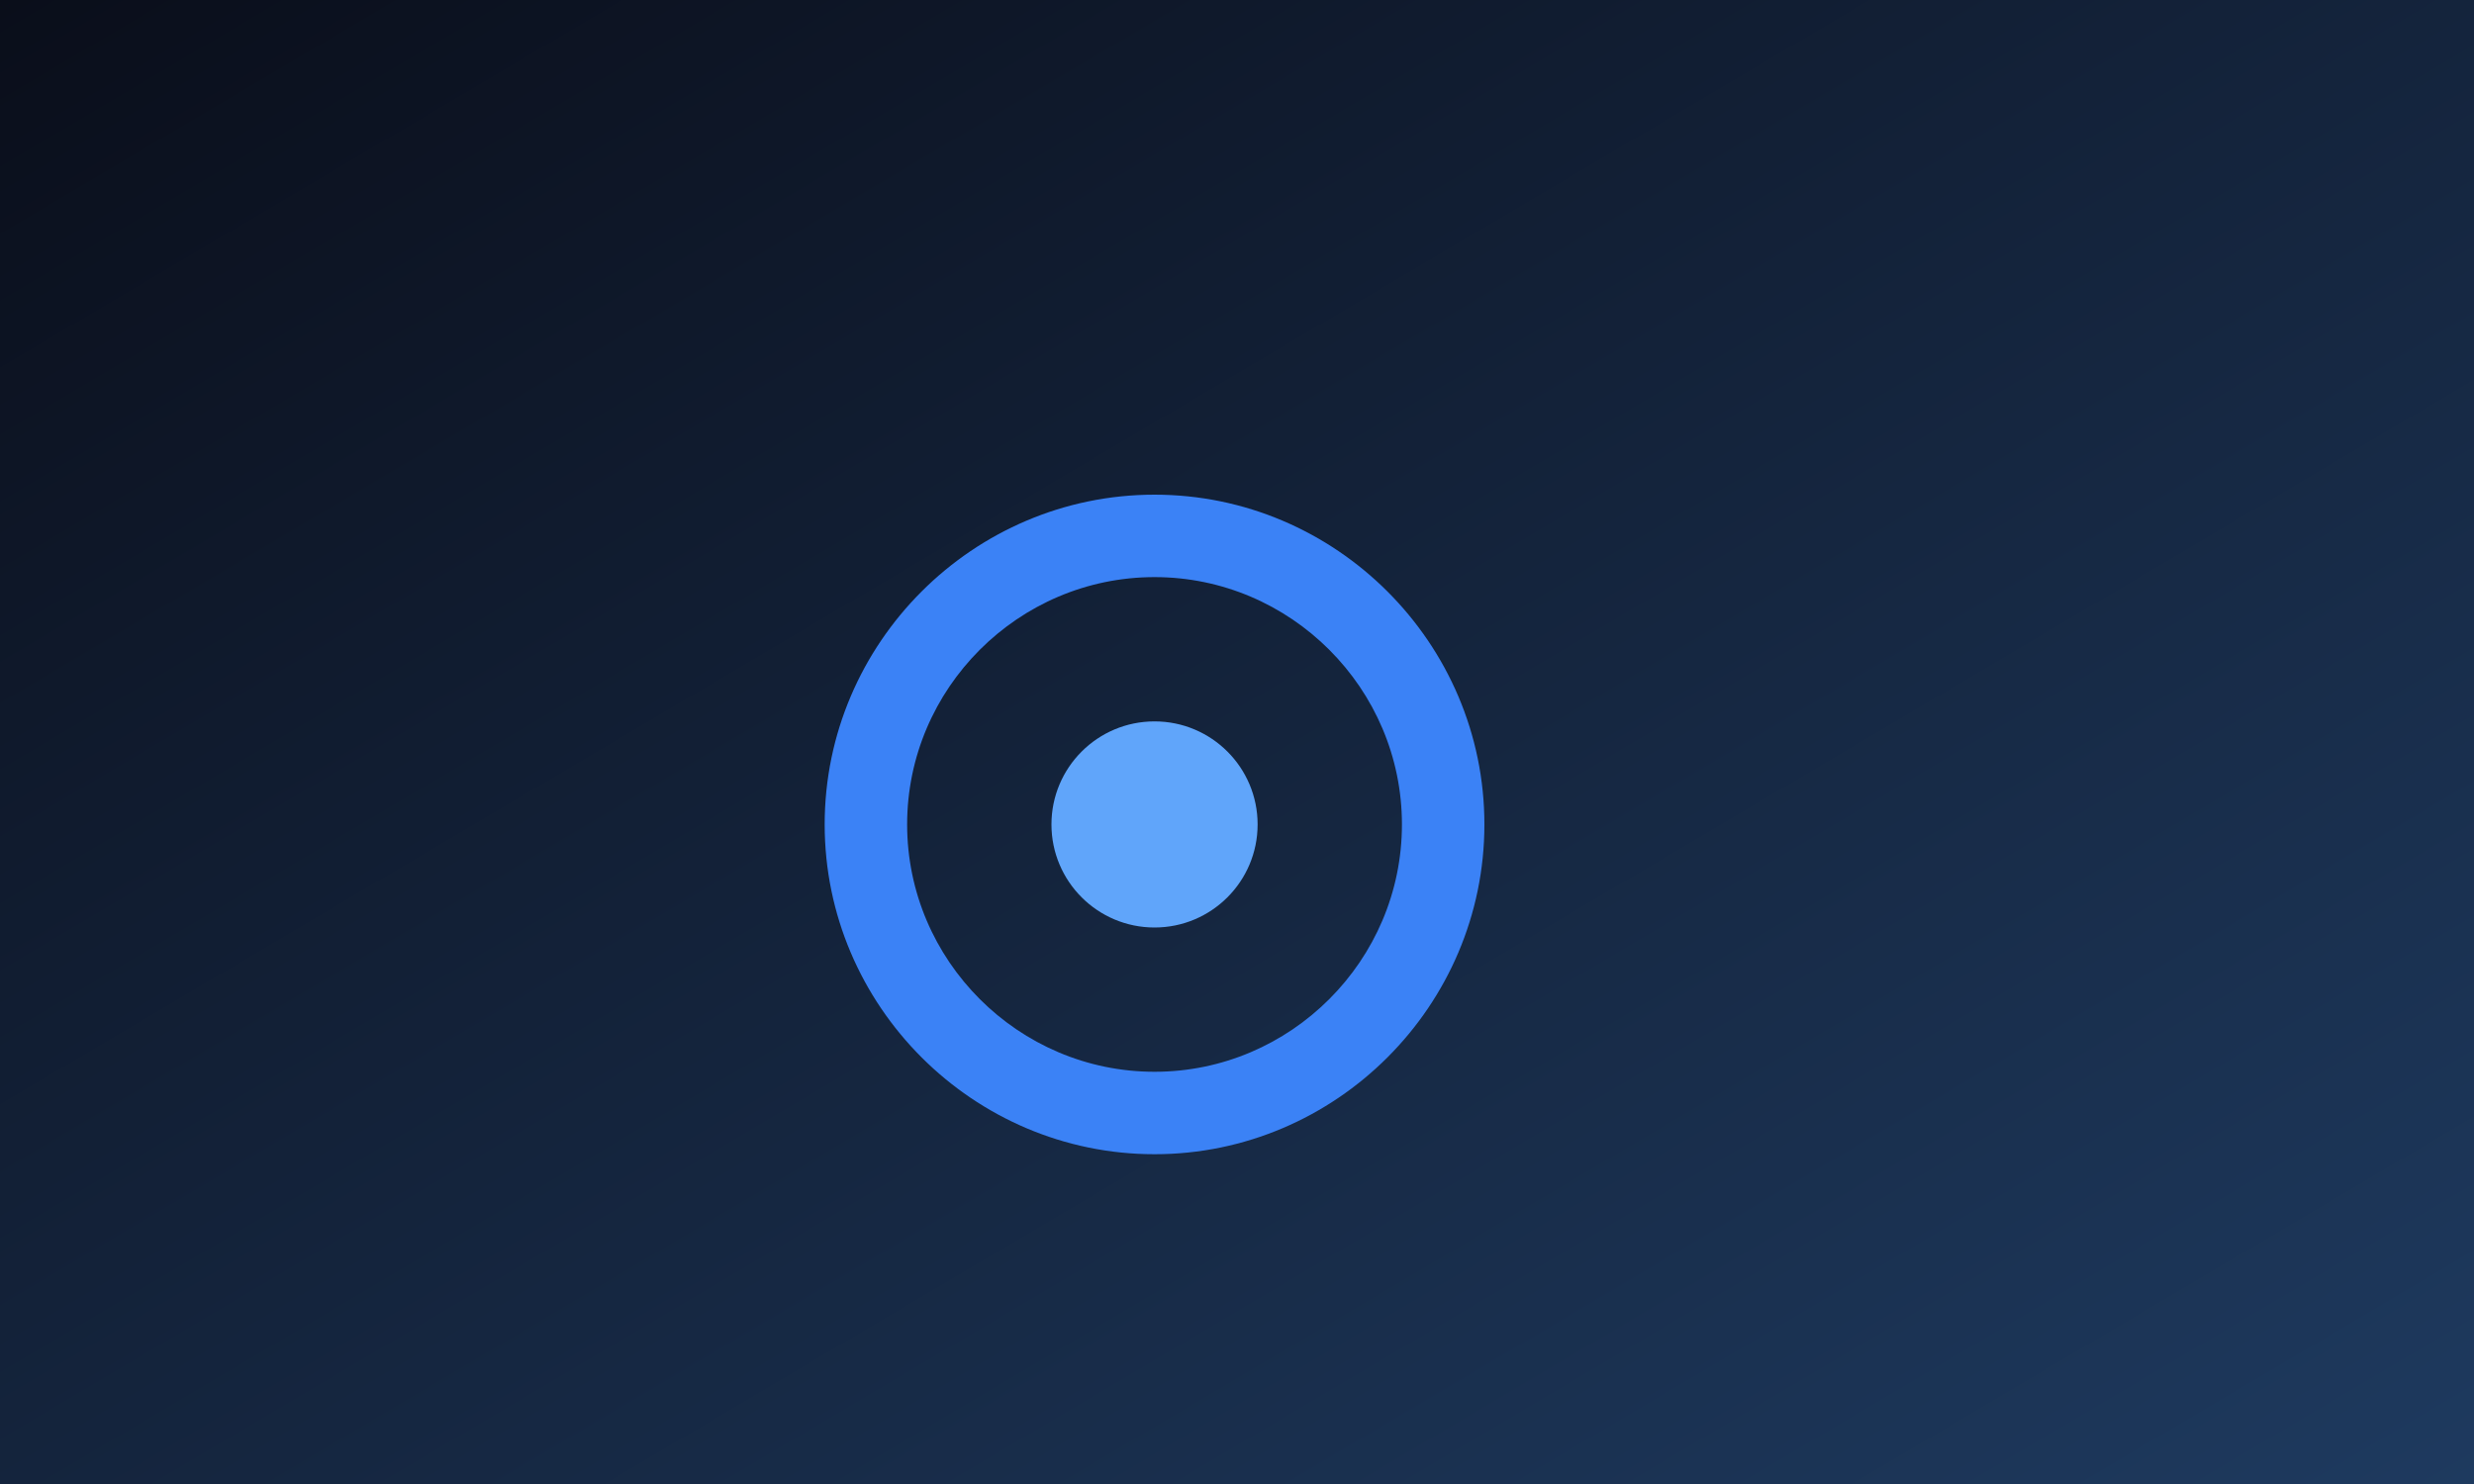
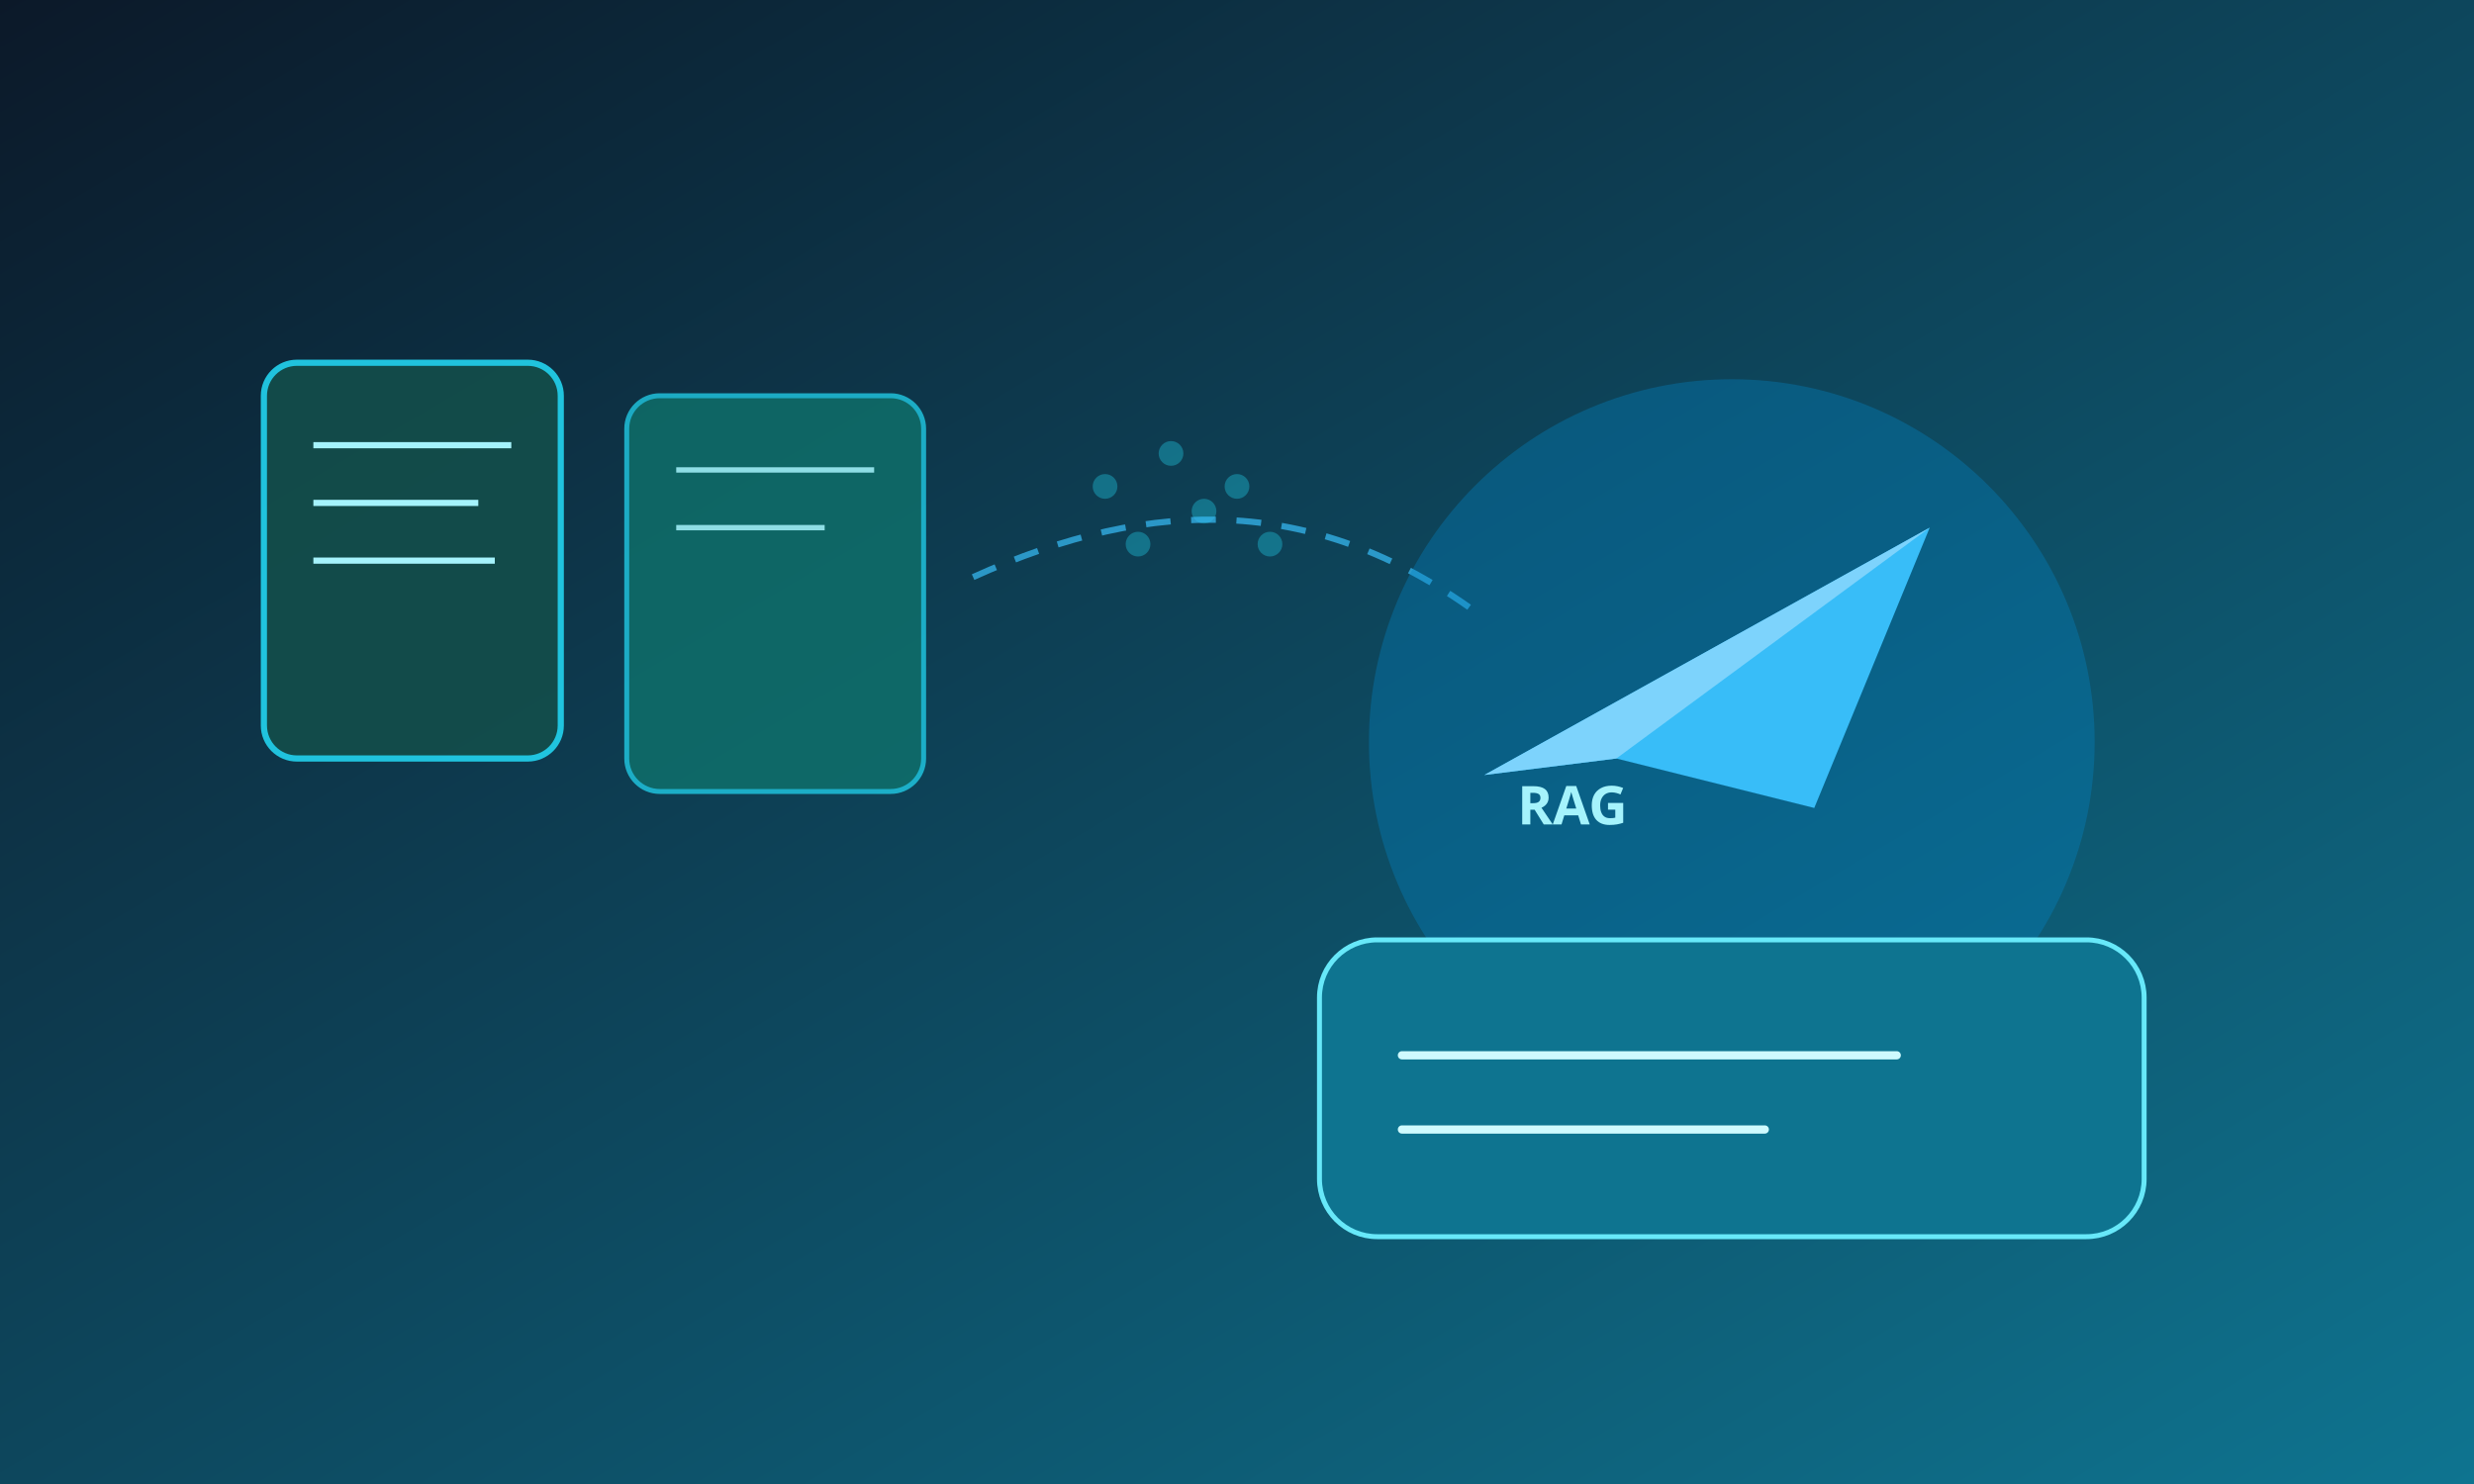
<svg xmlns="http://www.w3.org/2000/svg" width="600" height="360" viewBox="0 0 600 360">
  <defs>
-     <linearGradient id="a" x1="0" y1="0" x2="1" y2="1">
-       <stop offset="0" stop-color="#0a0e1a" />
-       <stop offset="1" stop-color="#1e3a5f" />
+     <linearGradient id="tgBg" x1="0" y1="0" x2="1" y2="1">
+       <stop offset="0" stop-color="#0c1929" />
+       <stop offset="1" stop-color="#0e7490" />
    </linearGradient>
  </defs>
-   <rect width="600" height="360" fill="url(#a)" />
-   <path fill="#3b82f6" d="M280 120c-44 0-80 36-80 80s36 80 80 80 80-36 80-80-36-80-80-80zm0 140c-33 0-60-27-60-60s27-60 60-60 60 27 60 60-27 60-60 60z" />
-   <circle cx="280" cy="200" r="25" fill="#60a5fa" />
+   <rect width="600" height="360" fill="url(#tgBg)" />
+   <rect x="64" y="88" width="72" height="96" rx="8" fill="#134e4a" stroke="#22d3ee" stroke-width="1.5" opacity="0.9" />
+   <path stroke="#a5f3fc" stroke-width="1.5" fill="none" d="M76 108h48M76 122h40M76 136h44" />
+   <rect x="152" y="96" width="72" height="96" rx="8" fill="#0f766e" stroke="#22d3ee" stroke-width="1.2" opacity="0.75" />
+   <path stroke="#a5f3fc" stroke-width="1.3" fill="none" opacity="0.85" d="M164 114h48M164 128h36" />
+   <g fill="#22d3ee" opacity="0.35">
+     <circle cx="268" cy="118" r="3" />
+     <circle cx="284" cy="110" r="3" />
+     <circle cx="300" cy="118" r="3" />
+     <circle cx="276" cy="132" r="3" />
+     <circle cx="292" cy="124" r="3" />
+     <circle cx="308" cy="132" r="3" />
+   </g>
+   <path d="M236 140 C280 120 320 120 360 150" fill="none" stroke="#38bdf8" stroke-width="1.5" stroke-dasharray="6 5" opacity="0.7" />
+   <circle cx="420" cy="180" r="88" fill="#0284c7" opacity="0.35" />
+   <path fill="#38bdf8" d="M360 188 L468 128 L440 196 L392 184 Z" />
+   <path fill="#7dd3fc" d="M468 128 L360 188 L392 184 Z" />
+   <rect x="320" y="228" width="200" height="72" rx="14" fill="#0e7490" stroke="#67e8f9" stroke-width="1.2" />
+   <path stroke="#cffafe" stroke-width="2" stroke-linecap="round" d="M340 256h120M340 274h88" />
+   <text x="368" y="200" fill="#a5f3fc" font-family="system-ui,sans-serif" font-size="13" font-weight="600">RAG</text>
</svg>
